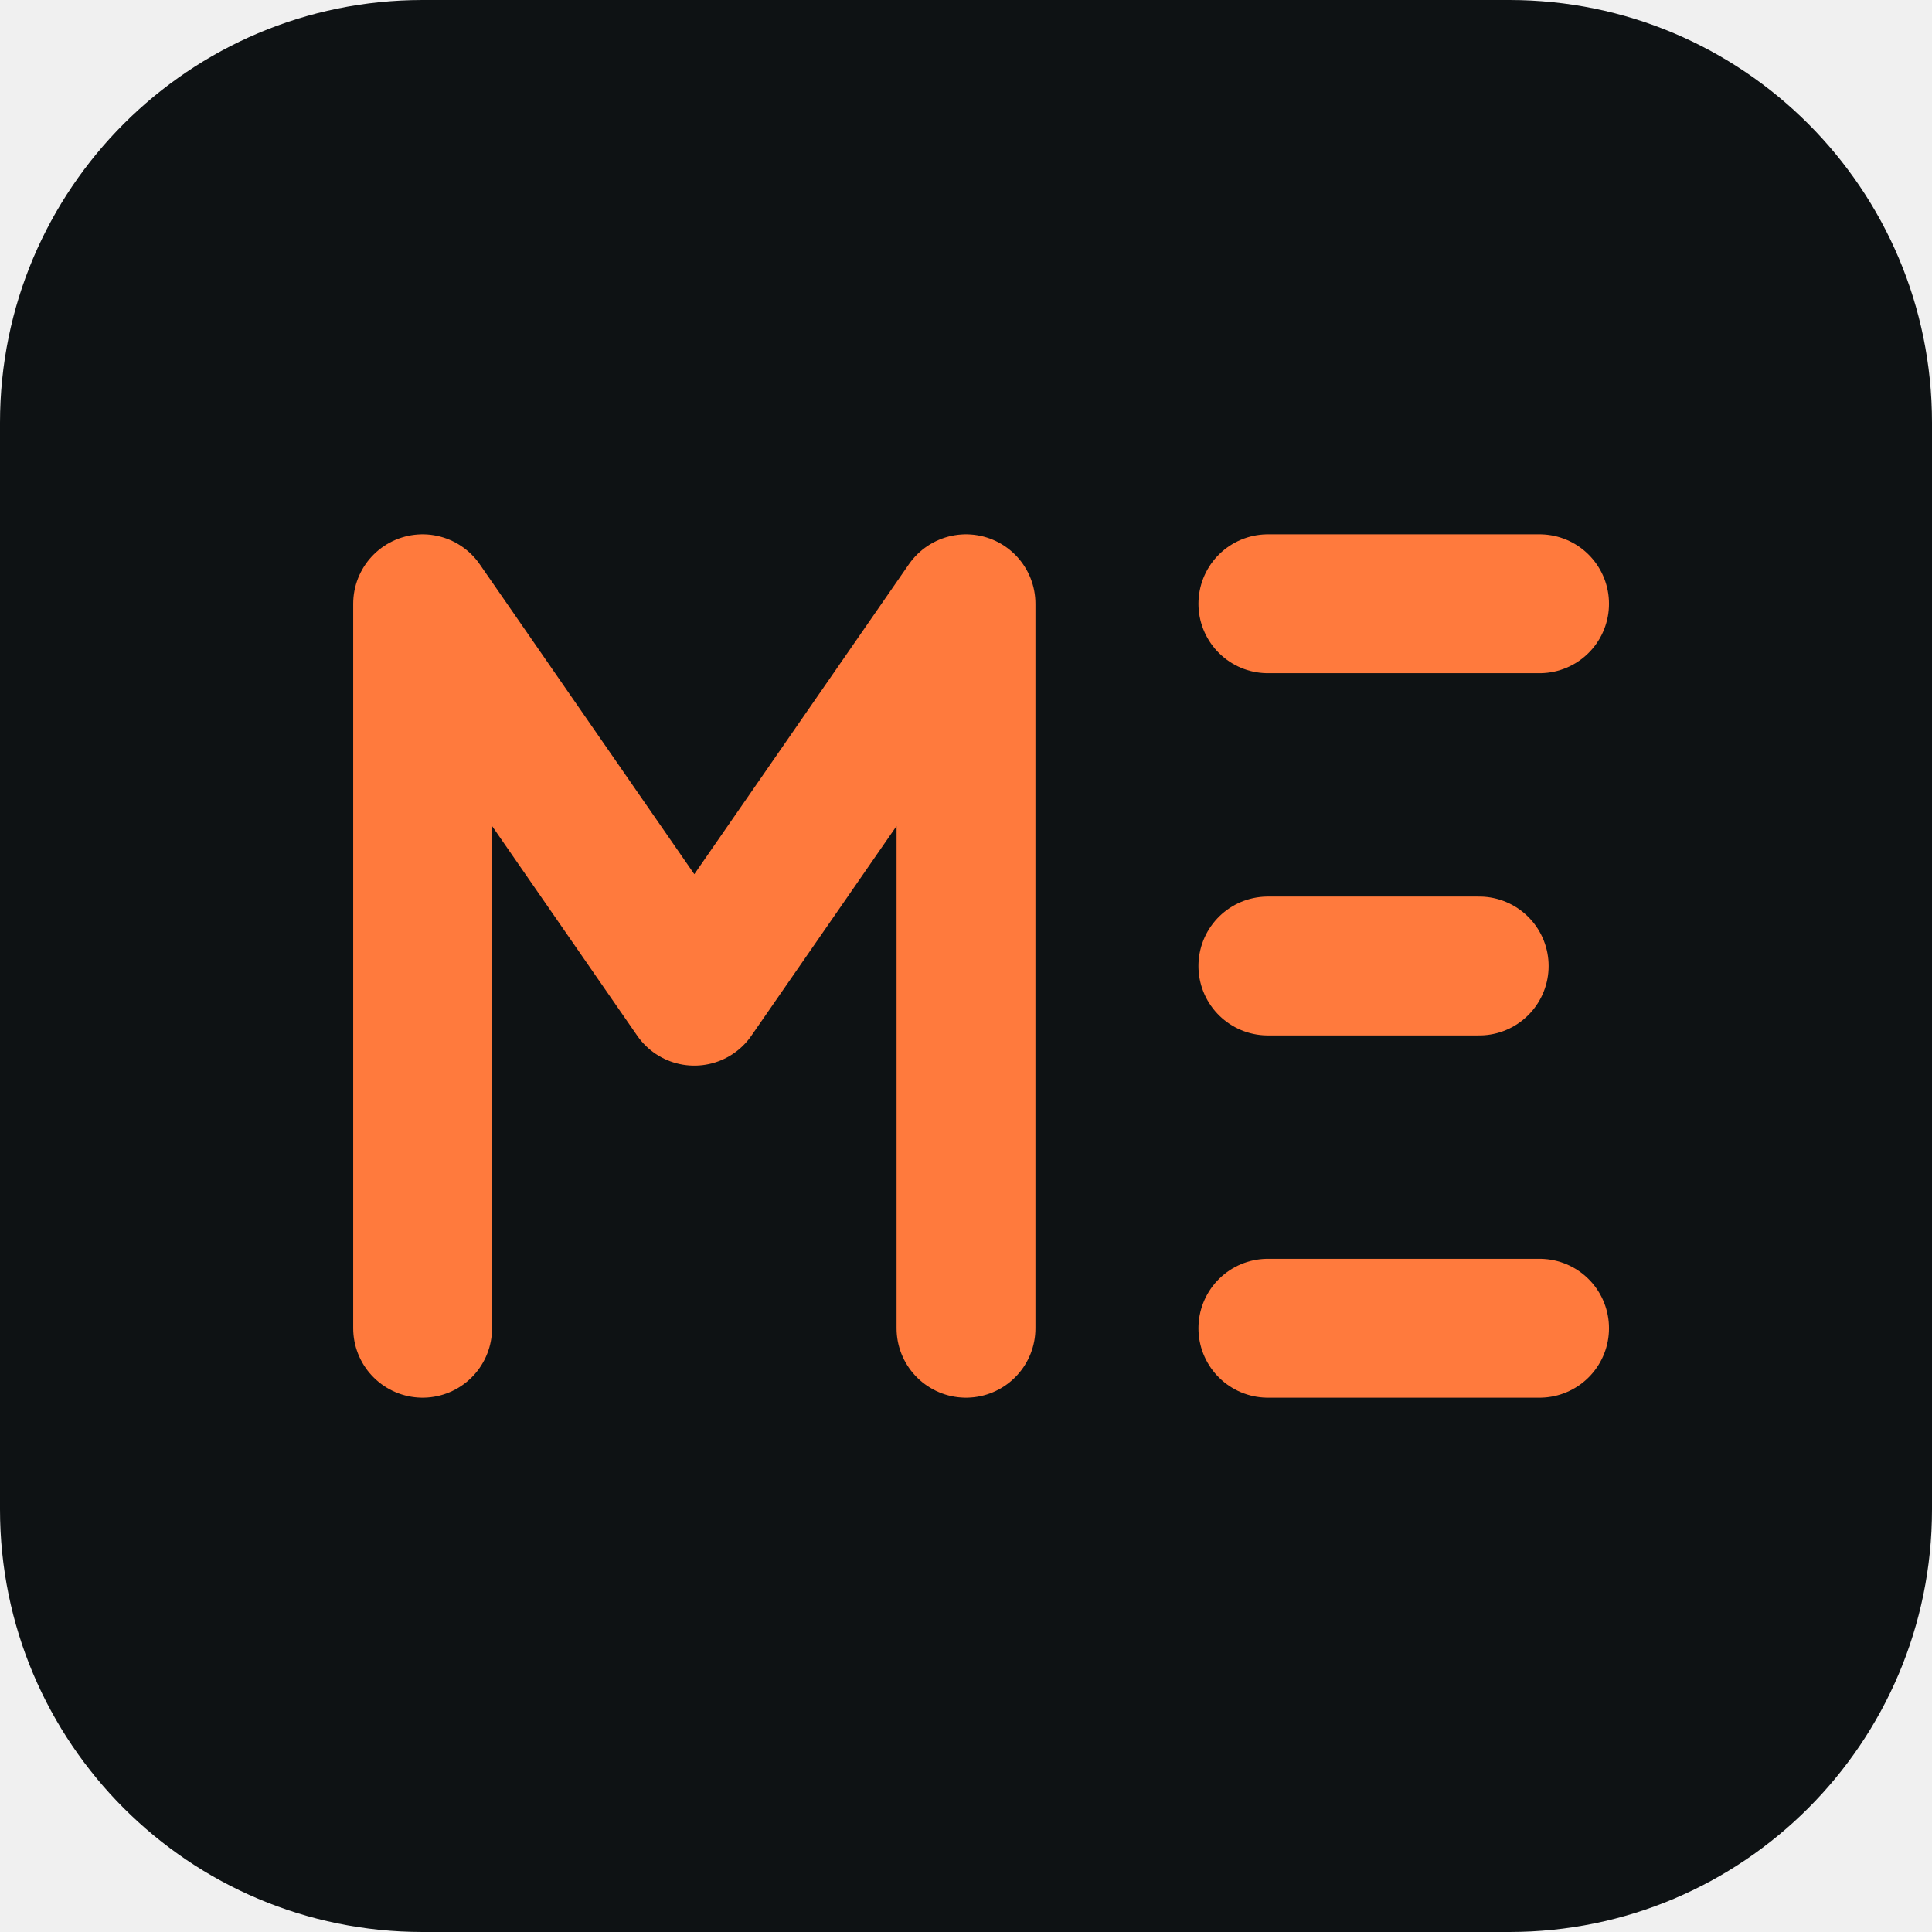
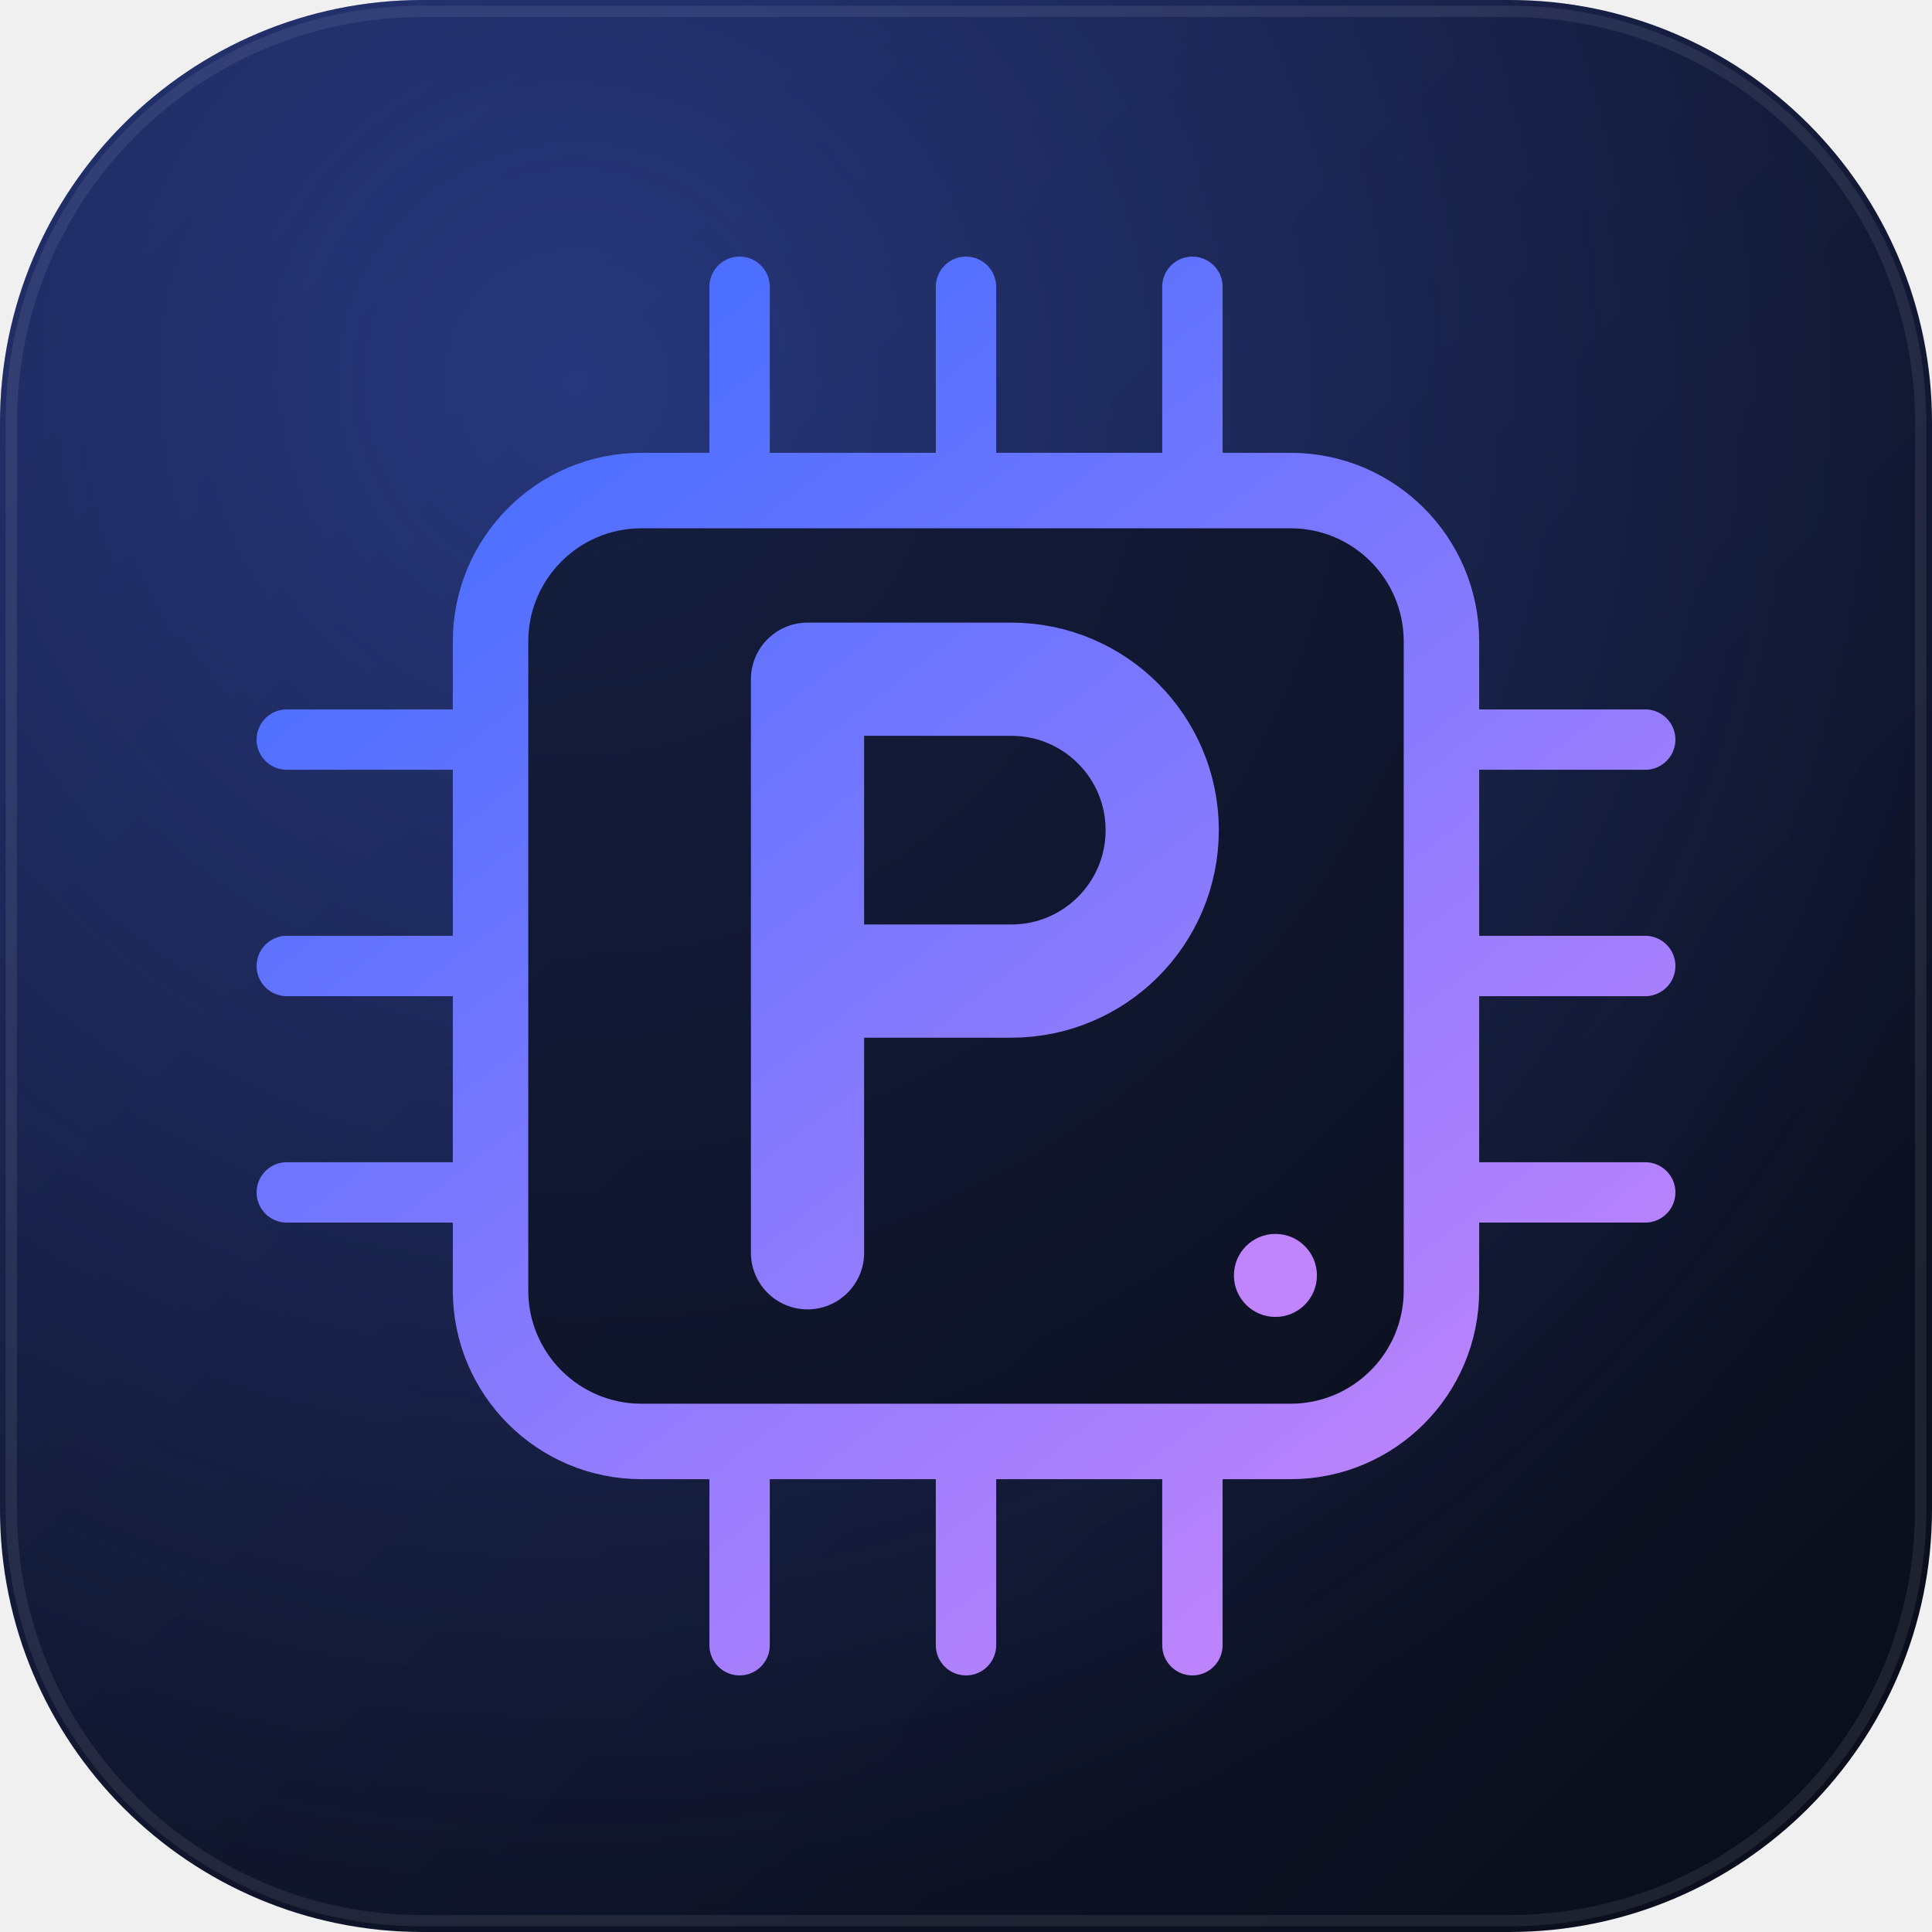
- <svg xmlns="http://www.w3.org/2000/svg" viewBox="0 0 32 32">
-   <rect width="32" height="32" rx="7" fill="#0E1214" />
-   <path d="M7 22V10l4.5 6.5L16 10v12" stroke="#FF7A3D" stroke-width="2.3" fill="none" stroke-linecap="round" stroke-linejoin="round" />
-   <path d="M21 10h4.5M21 16h3.5M21 22h4.5" stroke="#FF7A3D" stroke-width="2.3" stroke-linecap="round" />
+ <svg xmlns="http://www.w3.org/2000/svg" viewBox="0 0 512 512">
+   <defs>
+     <linearGradient id="bg" x1="0" y1="0" x2="1" y2="1">
+       <stop offset="0" stop-color="#151C3D" />
+       <stop offset="1" stop-color="#0A0E1A" />
+     </linearGradient>
+     <linearGradient id="gl" gradientUnits="userSpaceOnUse" x1="150" y1="110" x2="380" y2="410">
+       <stop offset="0" stop-color="#4C6FFF" />
+       <stop offset="1" stop-color="#C084FC" />
+     </linearGradient>
+     <radialGradient id="gw" cx="0.3" cy="0.2" r="0.8">
+       <stop offset="0" stop-color="#4C6FFF" stop-opacity="0.35" />
+       <stop offset="1" stop-color="#4C6FFF" stop-opacity="0" />
+     </radialGradient>
+   </defs>
+   <rect width="512" height="512" rx="112" fill="url(#bg)" />
+   <rect width="512" height="512" rx="112" fill="url(#gw)" />
+   <rect x="3" y="3" width="506" height="506" rx="109" fill="none" stroke="#fff" stroke-opacity=".08" stroke-width="3" />
+   <g fill="none" stroke="url(#gl)" stroke-linecap="round" stroke-linejoin="round">
+     <g stroke-width="16">
+       <path d="M76 196H130M436 196H382M196 76V130M196 436V382" />
+       <path d="M76 256H130M436 256H382M256 76V130M256 436V382" />
+       <path d="M76 316H130M436 316H382M316 76V130M316 436V382" />
+     </g>
+     <rect x="130" y="130" width="252" height="252" rx="40" stroke-width="20" fill="#0A0E1A" fill-opacity=".6" />
+     <path d="M214 332V180H268a40 40 0 0 1 0 80H214" stroke-width="30" />
+   </g>
+   <circle cx="338" cy="338" r="11" fill="#C084FC" />
</svg>
